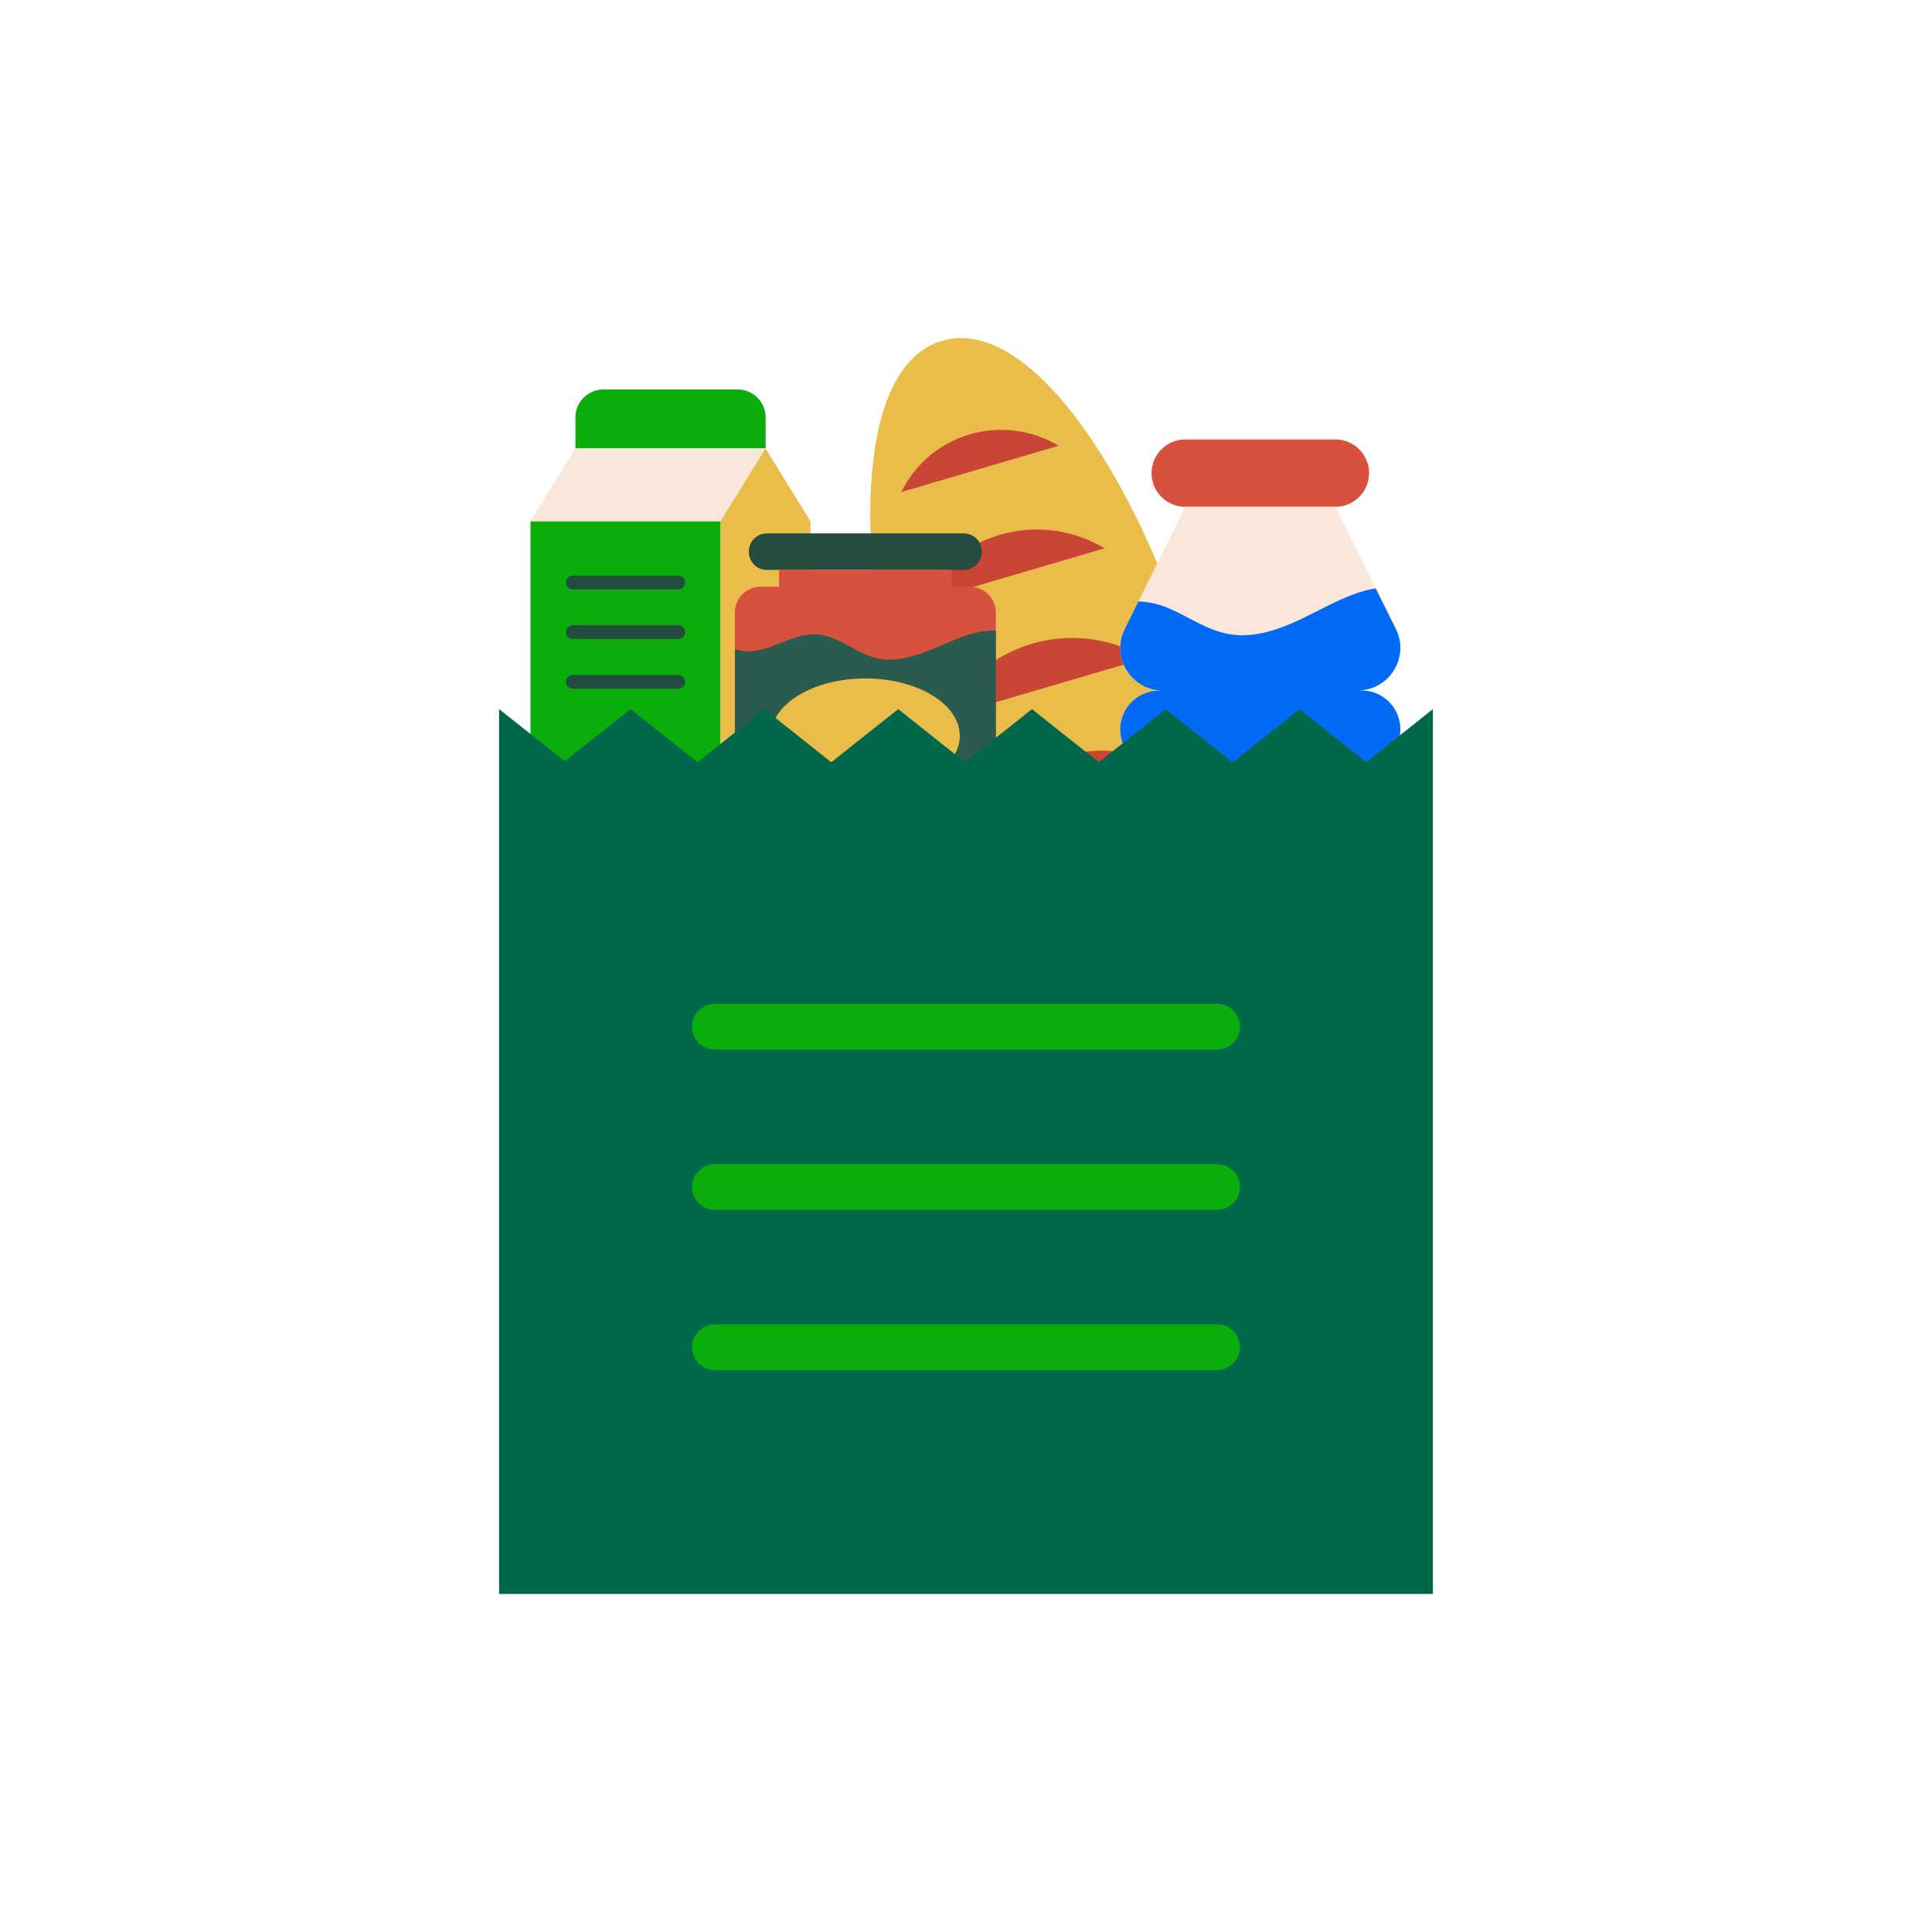
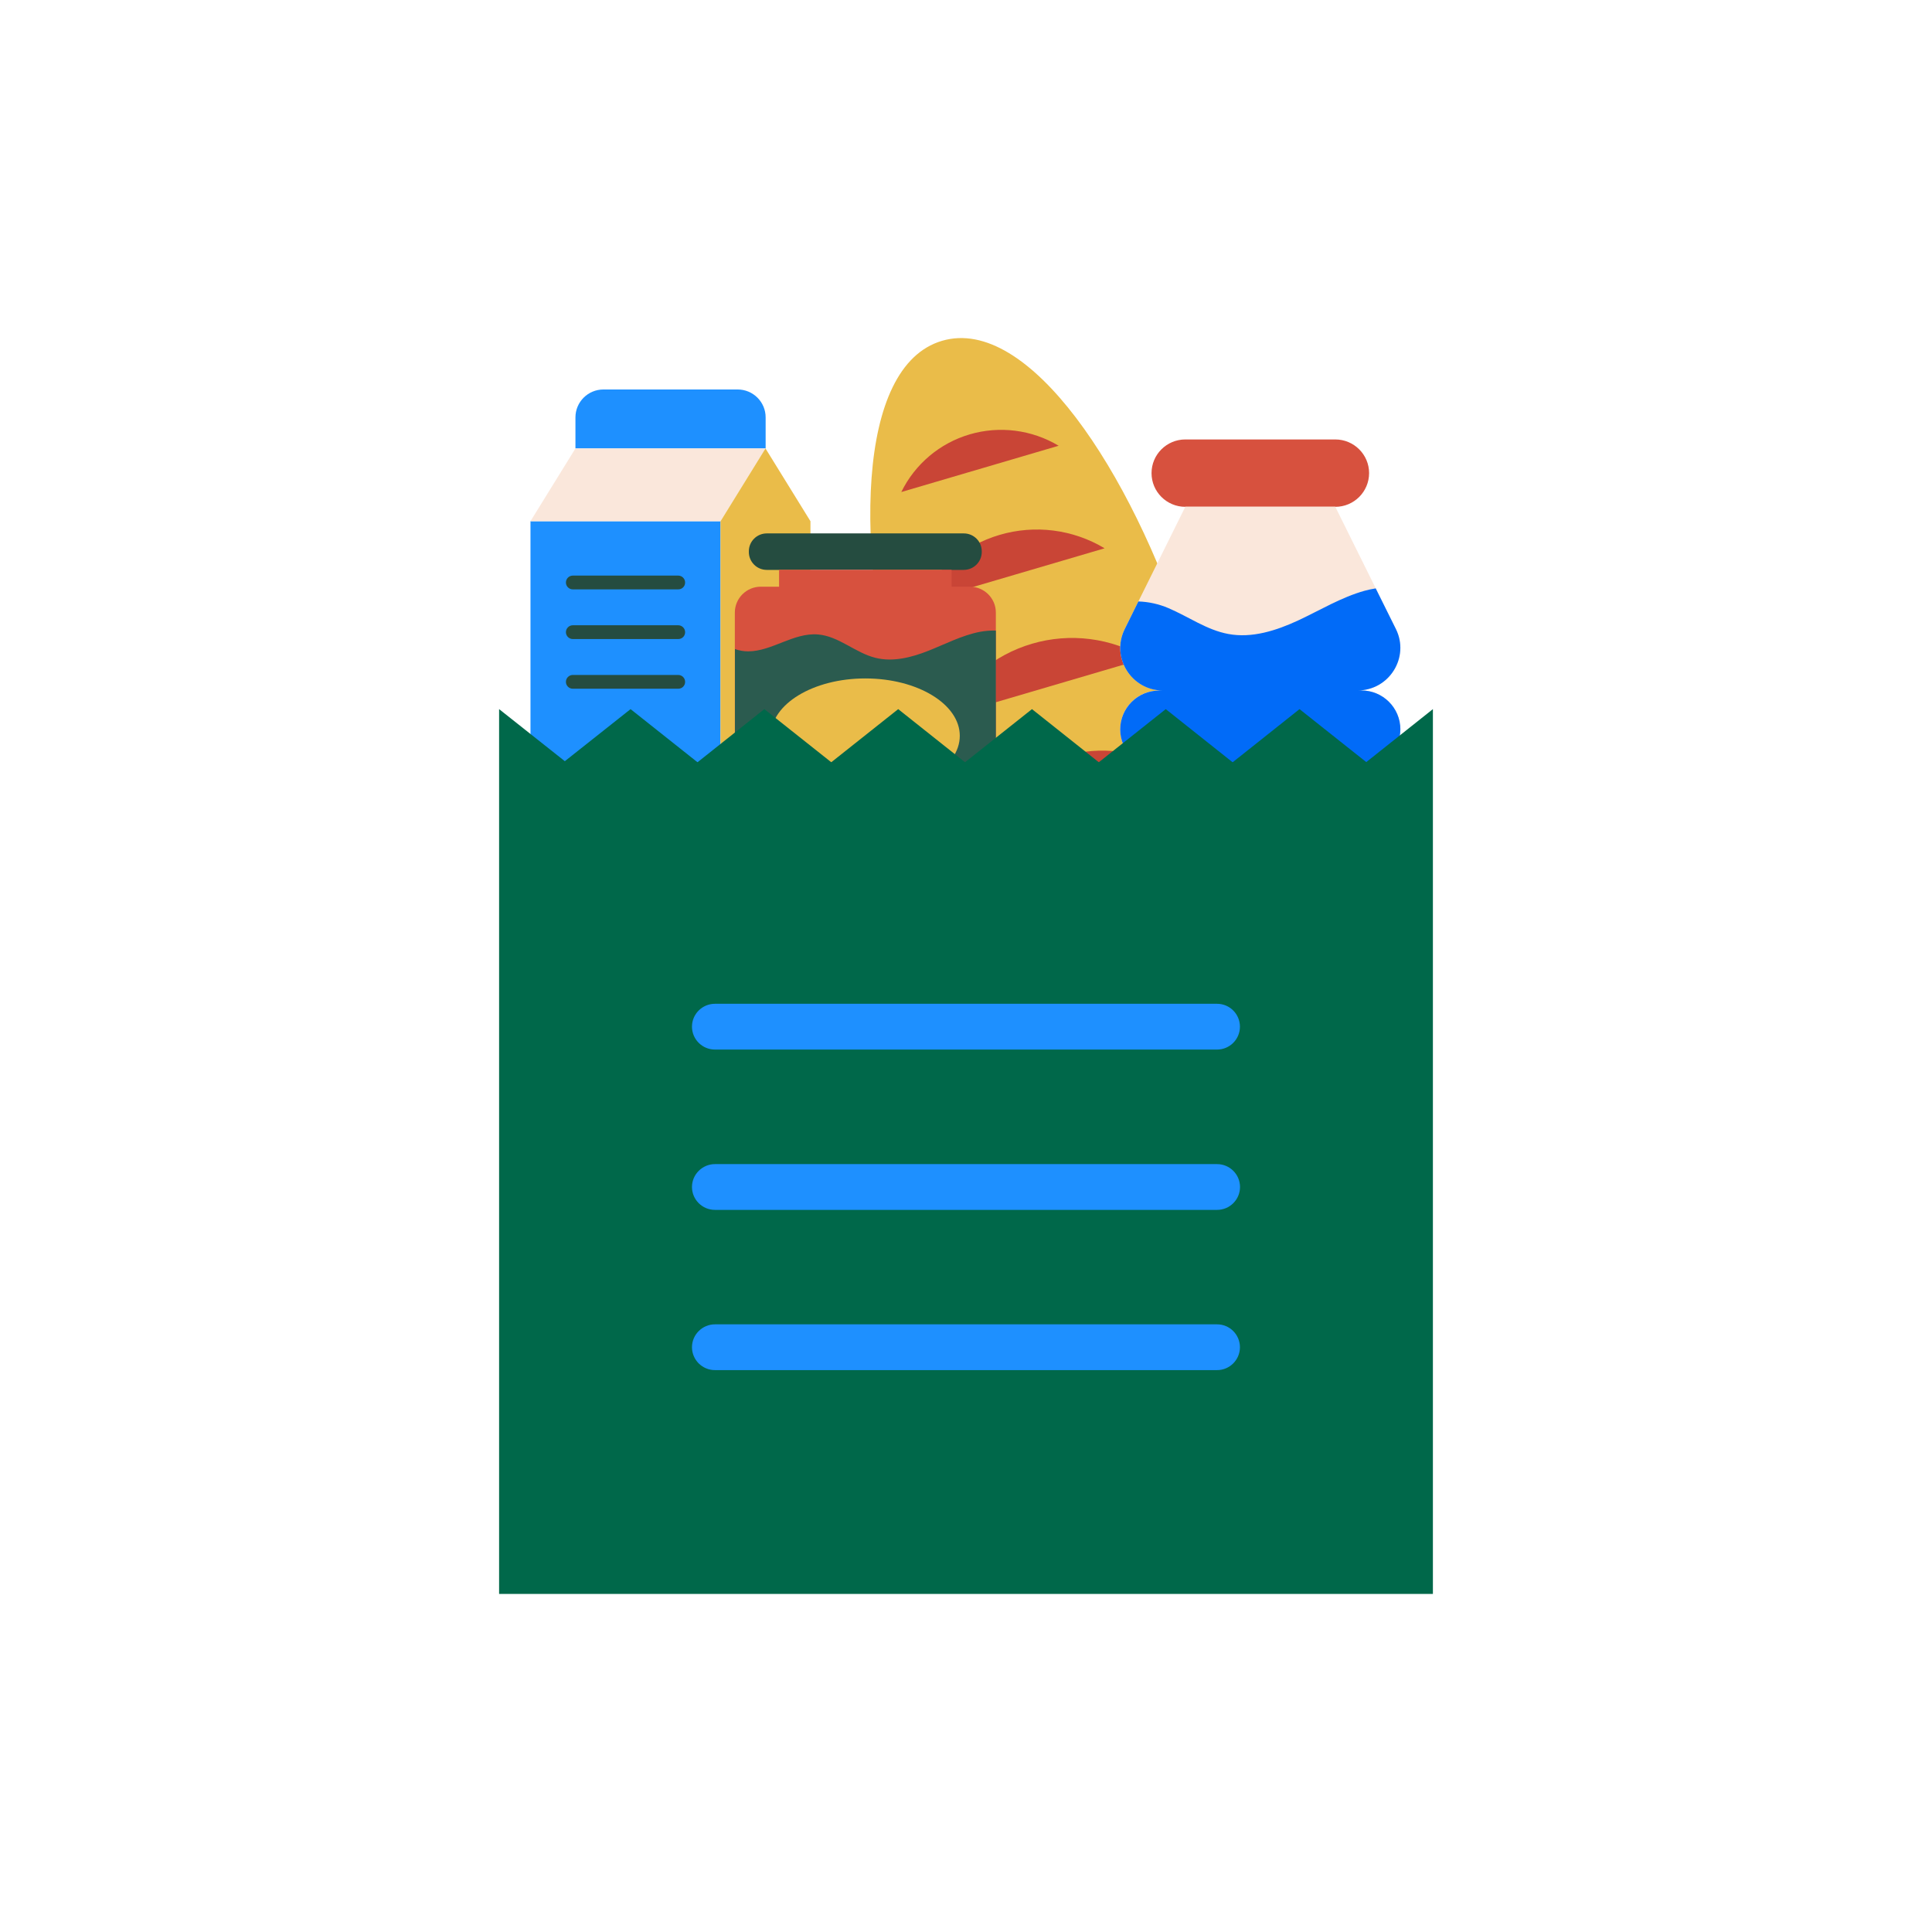
<svg xmlns="http://www.w3.org/2000/svg" width="120" height="120" fill="none">
  <path d="M58.513 21.168c-10.746 3.16-.293 46.294 12.597 42.501 12.897-3.793-1.851-45.661-12.597-42.501z" fill="#EABC49" />
  <path d="M65.754 27.686a6.949 6.949 0 00-5.523-.707 6.893 6.893 0 00-4.25 3.582l9.773-2.875zm7.895 26.609a6.949 6.949 0 00-5.523-.708 6.904 6.904 0 00-4.251 3.576l9.774-2.868zm-5.04-20.239a8.176 8.176 0 00-6.526-.832 8.171 8.171 0 00-5.024 4.228l11.55-3.396zm4.07 13.732a8.176 8.176 0 00-6.526-.831 8.17 8.17 0 00-5.024 4.227l11.55-3.395zm-1.536-6.903a8.845 8.845 0 00-7.05-.9 8.827 8.827 0 00-5.429 4.57l12.479-3.67z" fill="#C94536" />
  <path d="M82.936 31.48h-9.312c-1.16 0-2.1-.938-2.1-2.093 0-1.154.94-2.092 2.1-2.092h9.312c1.16 0 2.101.938 2.101 2.092a2.097 2.097 0 01-2.1 2.093z" fill="#D7513E" />
  <path d="M86.981 45.299a2.419 2.419 0 00-2.424-2.415h-.237c1.97 0 3.253-2.061 2.38-3.818l-3.764-7.593h-9.312l-3.765 7.593c-.873 1.757.411 3.818 2.38 3.818h-.236a2.419 2.419 0 00-2.425 2.415 2.419 2.419 0 002.425 2.415 2.419 2.419 0 00-2.425 2.415 2.419 2.419 0 002.425 2.415 2.419 2.419 0 00-2.425 2.415 2.419 2.419 0 002.425 2.415 2.419 2.419 0 00-2.425 2.415 2.419 2.419 0 002.425 2.415h12.56c1.34 0 2.424-1.08 2.424-2.415a2.419 2.419 0 00-2.424-2.415c1.34 0 2.424-1.08 2.424-2.415a2.419 2.419 0 00-2.424-2.415c1.34 0 2.424-1.08 2.424-2.415a2.419 2.419 0 00-2.424-2.415 2.417 2.417 0 002.418-2.415z" fill="#FAE7DB" />
  <path d="M86.981 45.299a2.419 2.419 0 00-2.424-2.415h-.237c1.97 0 3.253-2.061 2.38-3.818l-1.252-2.52a6.218 6.218 0 00-.692.148c-1.446.404-2.749 1.199-4.114 1.838-1.365.633-2.88 1.124-4.357.844-1.334-.248-2.474-1.08-3.721-1.608a5.146 5.146 0 00-1.858-.41l-.847 1.714c-.873 1.757.411 3.818 2.38 3.818h-.236a2.418 2.418 0 00-2.425 2.415 2.419 2.419 0 002.425 2.415 2.419 2.419 0 00-2.425 2.415 2.419 2.419 0 002.425 2.415 2.418 2.418 0 00-2.425 2.415 2.419 2.419 0 002.425 2.415 2.419 2.419 0 00-2.425 2.415 2.419 2.419 0 002.425 2.415h12.56c1.34 0 2.424-1.08 2.424-2.415a2.419 2.419 0 00-2.424-2.415c1.34 0 2.424-1.08 2.424-2.415a2.418 2.418 0 00-2.424-2.415c1.34 0 2.424-1.08 2.424-2.415a2.419 2.419 0 00-2.424-2.415 2.426 2.426 0 002.417-2.42z" fill="#016BF8" />
-   <path d="M44.755 32.373H32.949v19.445h11.806V32.373zm2.793-4.519H35.742v-1.93c0-.957.78-1.733 1.74-1.733h8.333c.96 0 1.74.776 1.74 1.732v1.93h-.007z" fill="#0AAD0A" />
+   <path d="M44.755 32.373H32.949v19.445h11.806V32.373zm2.793-4.519H35.742v-1.93c0-.957.78-1.733 1.74-1.733h8.333c.96 0 1.74.776 1.74 1.732v1.93h-.007z" fill="#1e90ff" />
  <path d="M44.755 32.373H32.949l2.793-4.52h11.805l-2.792 4.52z" fill="#FAE7DB" />
  <path d="M50.339 32.373v19.445h-5.585V32.374l2.792-4.52 2.793 4.52z" fill="#EABC49" />
  <path d="M42.123 36.608H35.58a.43.43 0 01-.43-.429.43.43 0 01.43-.428h6.544a.43.43 0 01.43.428.422.422 0 01-.43.428zm0 3.085H35.58a.43.43 0 01-.43-.428.43.43 0 01.43-.429h6.544a.43.43 0 01.43.428.422.422 0 01-.43.429zm0 3.086H35.58a.43.43 0 01-.43-.429.43.43 0 01.43-.428h6.544a.43.43 0 01.43.428.422.422 0 01-.43.428zm17.74-7.382H47.627a1.112 1.112 0 01-1.115-1.111v-.044c0-.614.498-1.111 1.115-1.111h12.236c.617 0 1.116.496 1.116 1.111v.044c0 .608-.499 1.11-1.116 1.11z" fill="#254C40" />
  <path d="M60.239 36.44h-1.135v-1.05H48.39v1.05h-1.134c-.891 0-1.614.72-1.614 1.608v15.315c0 .888.723 1.608 1.614 1.608H60.24c.891 0 1.614-.72 1.614-1.608V38.048c0-.888-.723-1.608-1.614-1.608z" fill="#D7513E" />
  <path d="M60.24 54.965c.892 0 1.615-.72 1.615-1.608V39.165a4.85 4.85 0 00-.997.08c-1.11.218-2.126.752-3.173 1.168-1.047.416-2.207.72-3.304.447-1.259-.31-2.287-1.353-3.584-1.453-.748-.062-1.477.205-2.175.478-.698.273-1.409.572-2.157.572-.274 0-.555-.05-.817-.143v13.043c0 .888.723 1.608 1.615 1.608H60.24z" fill="#2B5B4F" />
  <path d="M53.748 49.266c3.24 0 5.866-1.596 5.866-3.564s-2.626-3.563-5.866-3.563c-3.24 0-5.865 1.595-5.865 3.563 0 1.968 2.626 3.564 5.865 3.564z" fill="#EABC49" />
  <path d="M84.861 47.335l-4.145-3.29-4.139 3.29h-.031l-4.139-3.29-4.145 3.29h-.025l-4.139-3.29-4.145 3.29h-.025l-4.139-3.29-4.145 3.29h-.024l-4.146-3.29-4.138 3.29h-.025l-4.145-3.29-4.083 3.234L31 44.045V99h58V44.045l-4.139 3.29z" fill="#00684A" />
-   <path d="M75.593 65.19H44.408c-.792 0-1.428-.64-1.428-1.422 0-.788.643-1.421 1.428-1.421h31.185a1.42 1.42 0 110 2.843zm0 9.958H44.408c-.792 0-1.428-.64-1.428-1.422 0-.782.643-1.421 1.428-1.421h31.185c.791 0 1.427.64 1.427 1.421 0 .783-.636 1.422-1.427 1.422zm0 9.952H44.408c-.792 0-1.428-.64-1.428-1.422 0-.782.643-1.421 1.428-1.421h31.185a1.42 1.42 0 110 2.843z" fill="#0AAD0A" />
+   <path d="M75.593 65.19H44.408c-.792 0-1.428-.64-1.428-1.422 0-.788.643-1.421 1.428-1.421h31.185a1.42 1.42 0 110 2.843zm0 9.958H44.408c-.792 0-1.428-.64-1.428-1.422 0-.782.643-1.421 1.428-1.421h31.185c.791 0 1.427.64 1.427 1.421 0 .783-.636 1.422-1.427 1.422zm0 9.952H44.408c-.792 0-1.428-.64-1.428-1.422 0-.782.643-1.421 1.428-1.421h31.185a1.42 1.42 0 110 2.843z" fill="#1e90ff" />
</svg>
